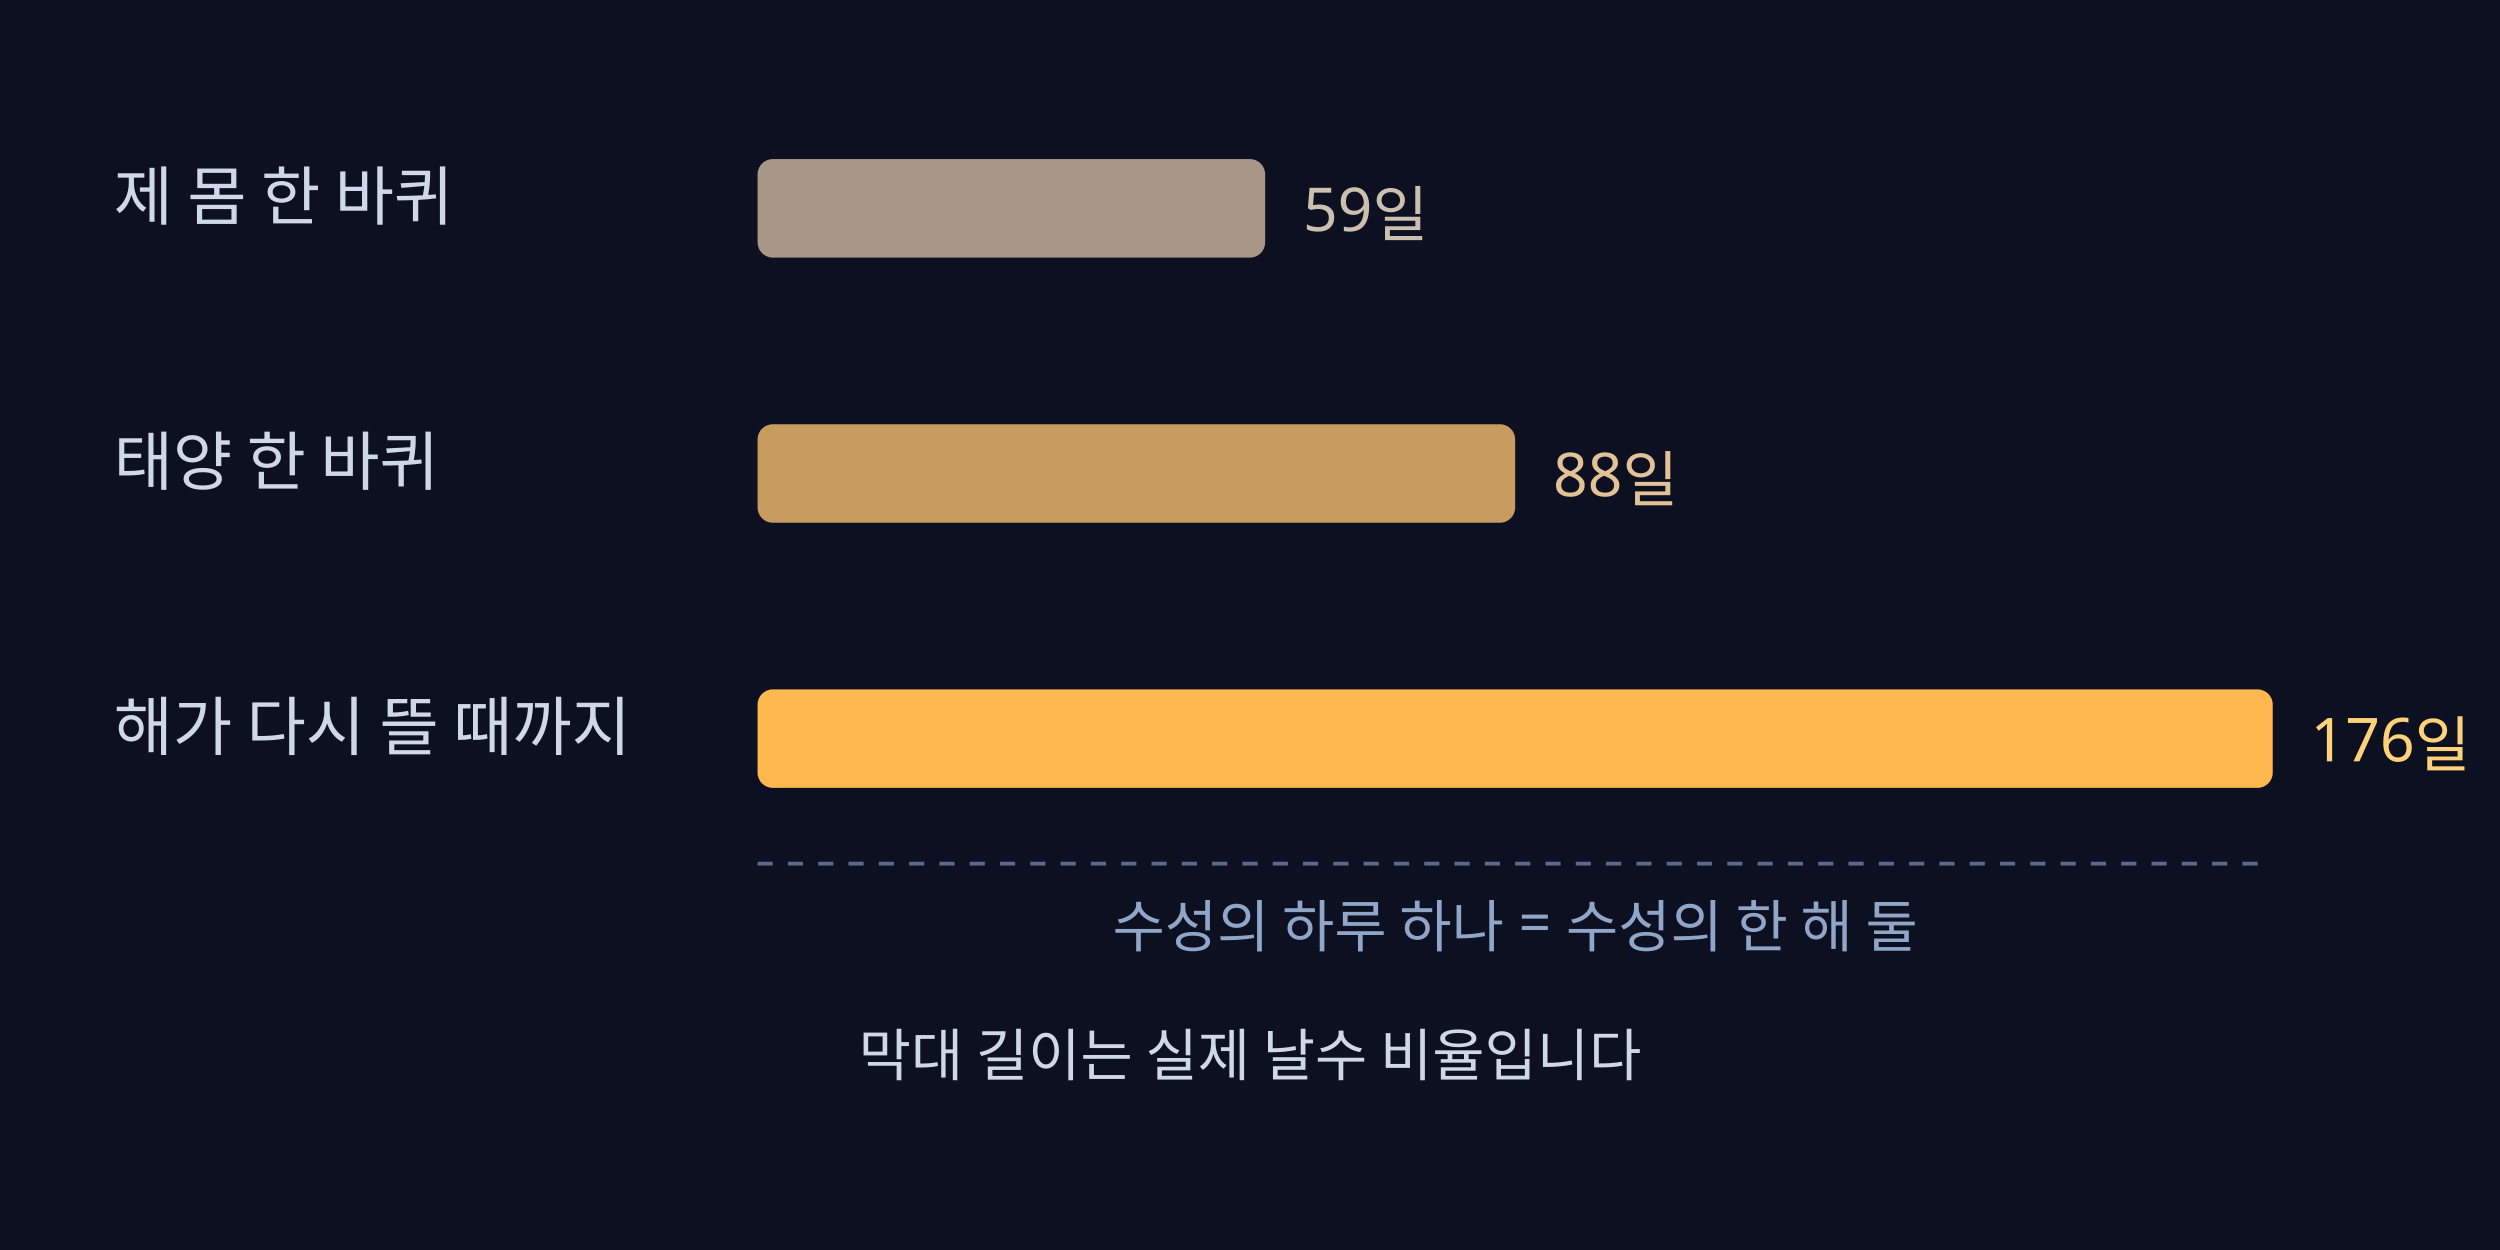
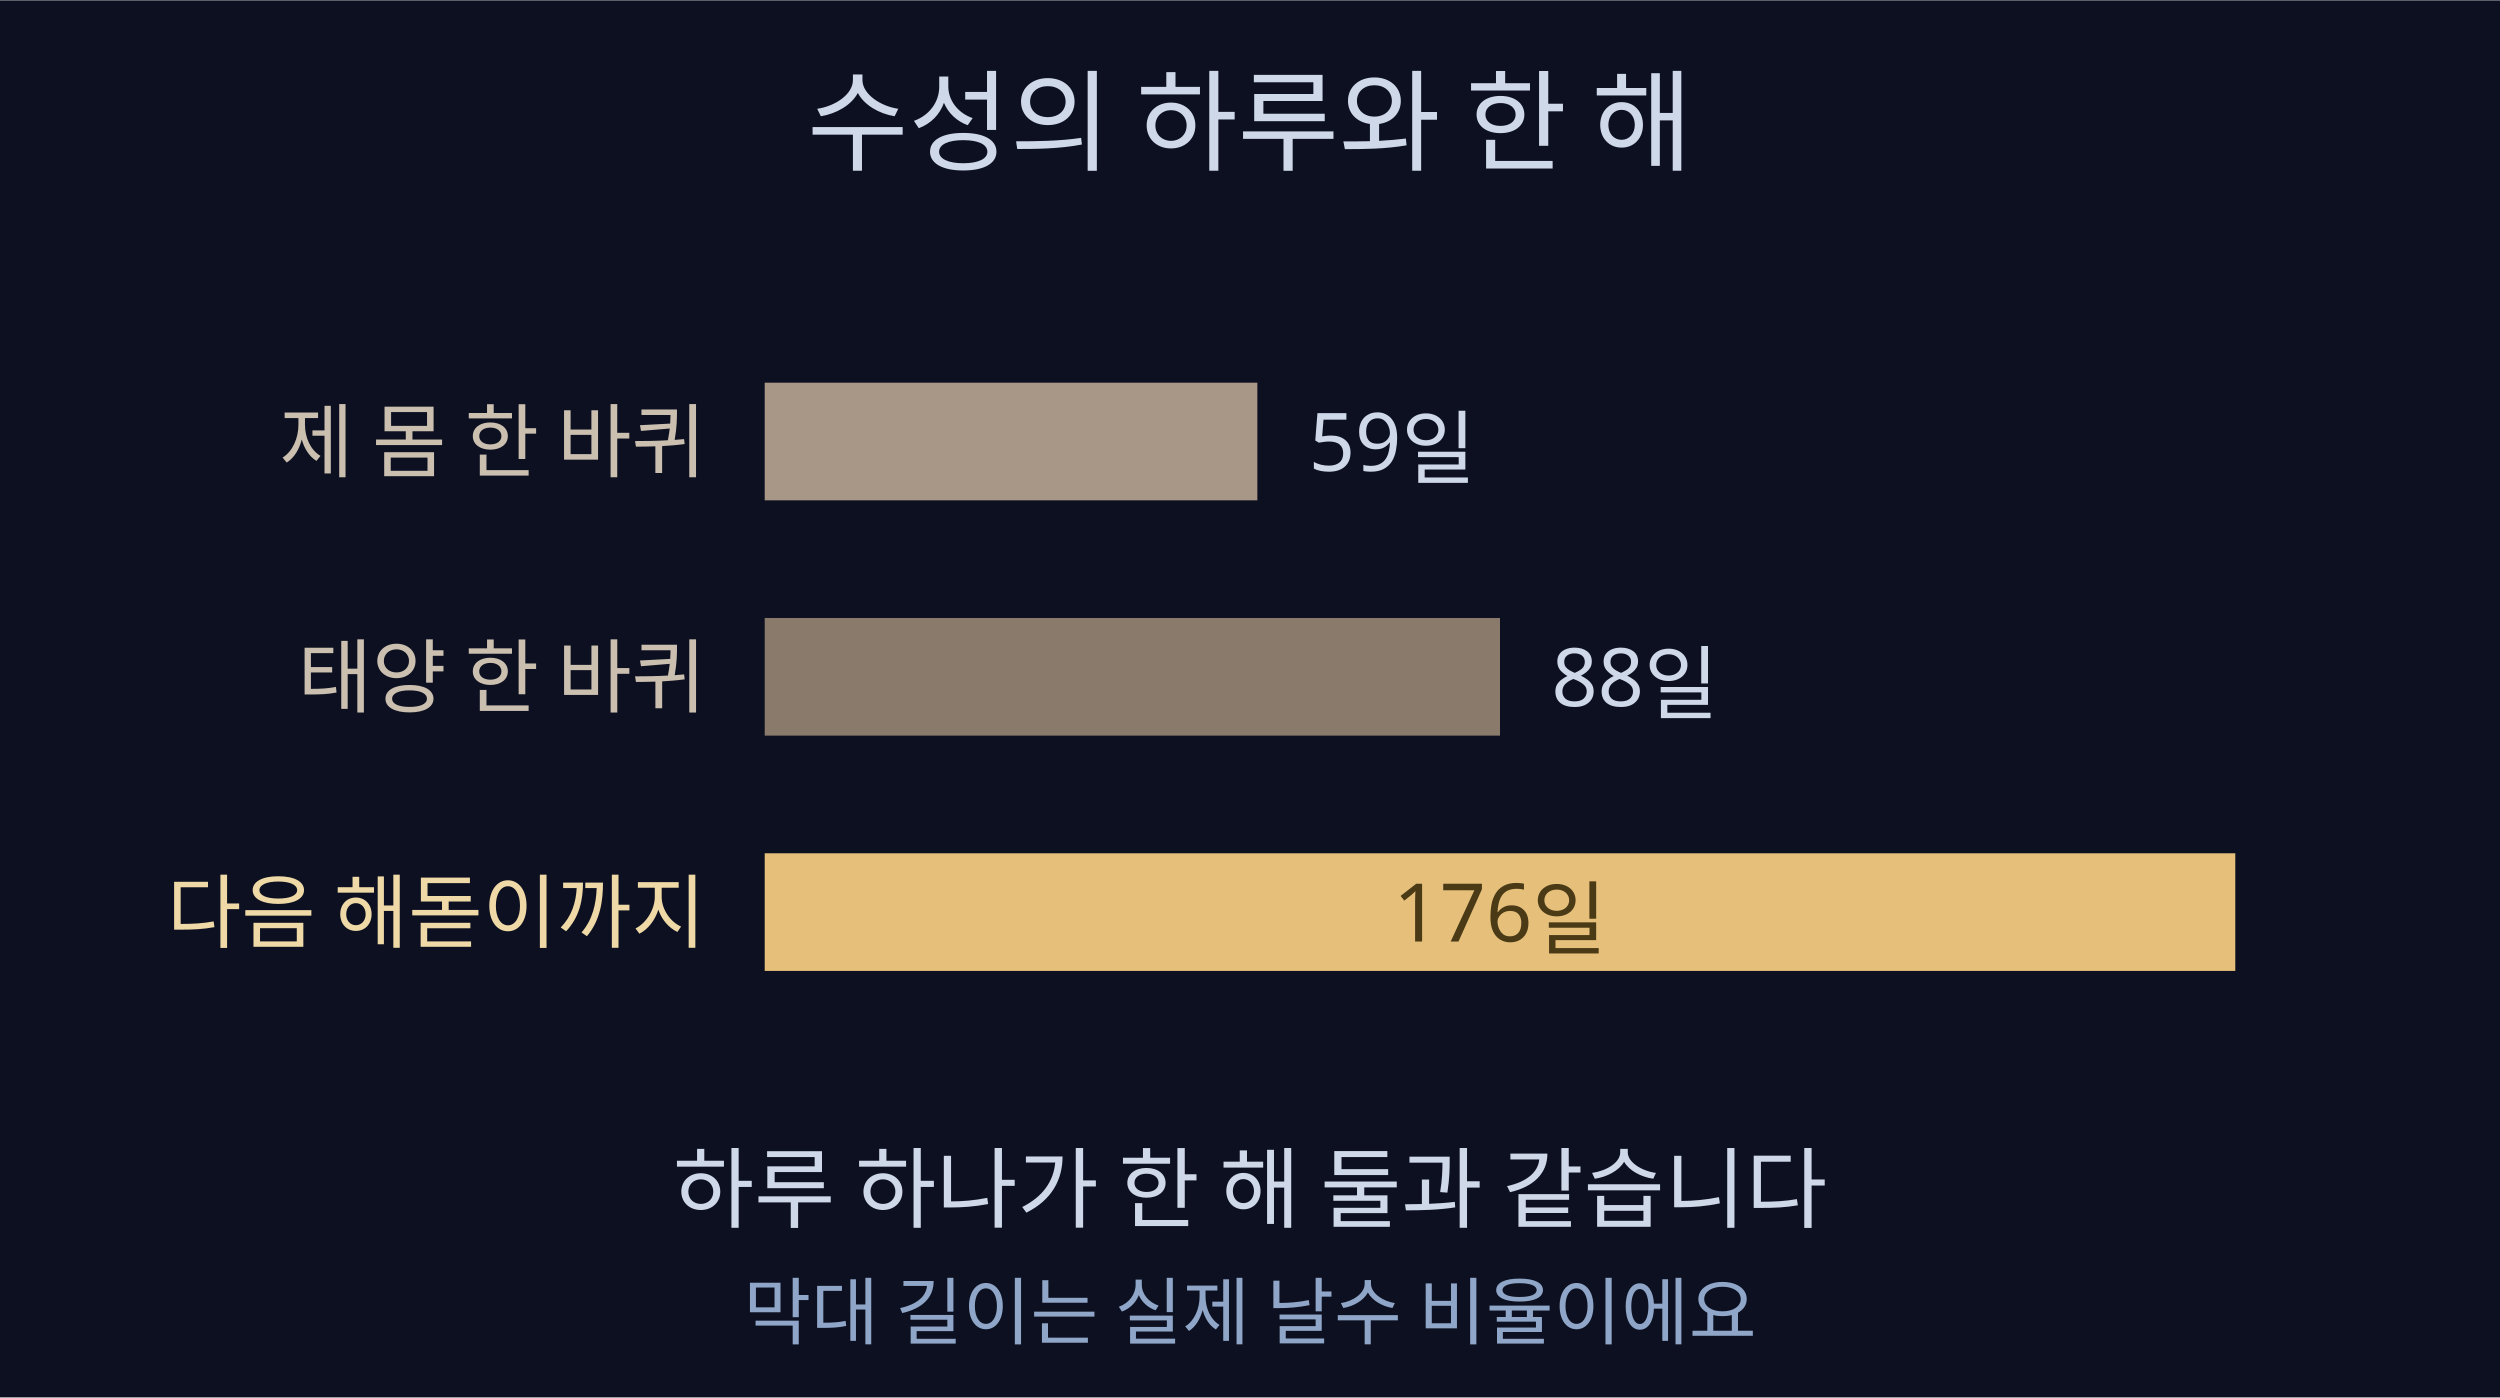
- <svg xmlns="http://www.w3.org/2000/svg" viewBox="0 0 660 330" width="660" height="330" role="img">
-   <rect width="660" height="330" fill="#0c1020" />
-   <text x="30" y="58" font-family="system-ui, sans-serif" font-size="17" fill="#cfd8e8">제 몸 한 바퀴</text>
-   <rect x="200" y="42" width="134" height="26" rx="4" fill="#a89787" />
-   <text x="344" y="61" font-family="system-ui, sans-serif" font-size="16" fill="#cbbfb0">59일</text>
-   <text x="30" y="128" font-family="system-ui, sans-serif" font-size="17" fill="#cfd8e8">태양 한 바퀴</text>
-   <rect x="200" y="112" width="200" height="26" rx="4" fill="#c79c5e" />
-   <text x="410" y="131" font-family="system-ui, sans-serif" font-size="16" fill="#e3c298">88일</text>
-   <text x="30" y="198" font-family="system-ui, sans-serif" font-size="17" fill="#cfd8e8">해가 다시 뜰 때까지</text>
-   <rect x="200" y="182" width="400" height="26" rx="4" fill="#ffb84d" />
-   <text x="610" y="201" font-family="system-ui, sans-serif" font-size="16" fill="#ffd27a">176일</text>
-   <line x1="200" y1="228" x2="600" y2="228" stroke="#5b6a8a" stroke-width="1" stroke-dasharray="4 4" />
-   <text x="400" y="250" text-anchor="middle" font-family="system-ui, sans-serif" font-size="15" fill="#8fa6c8">수성의 하루 하나 = 수성의 한 해 둘</text>
-   <text x="330" y="284" text-anchor="middle" font-family="system-ui, sans-serif" font-size="15" fill="#cfd8e8">막대 길이는 실제 날수 비율입니다</text>
+ <svg xmlns="http://www.w3.org/2000/svg" viewBox="0 0 340 190" width="660" height="369" role="img">
+   <rect width="340" height="190" fill="#0c1020" />
+   <text x="170" y="22" text-anchor="middle" font-family="system-ui, sans-serif" font-size="15" fill="#cfd8e8">수성의 하루와 한 해</text>
+   <text x="96" y="64" text-anchor="end" font-family="system-ui, sans-serif" font-size="11" fill="#cbbfb0">제 몸 한 바퀴</text>
+   <rect x="104" y="52" width="67" height="16" fill="#a89787" />
+   <text x="178" y="64" font-family="system-ui, sans-serif" font-size="11" fill="#cfd8e8">59일</text>
+   <text x="96" y="96" text-anchor="end" font-family="system-ui, sans-serif" font-size="11" fill="#cbbfb0">태양 한 바퀴</text>
+   <rect x="104" y="84" width="100" height="16" fill="#8a7a6b" />
+   <text x="211" y="96" font-family="system-ui, sans-serif" font-size="11" fill="#cfd8e8">88일</text>
+   <text x="96" y="128" text-anchor="end" font-family="system-ui, sans-serif" font-size="11" fill="#efd9a6">다음 해돋이까지</text>
+   <rect x="104" y="116" width="200" height="16" fill="#e6c07a" />
+   <text x="204" y="128" text-anchor="middle" font-family="system-ui, sans-serif" font-size="11" fill="#4a3a16">176일</text>
+   <text x="170" y="166" text-anchor="middle" font-family="system-ui, sans-serif" font-size="12" fill="#cfd8e8">하루 하나가 한 해 둘과 같습니다</text>
+   <text x="170" y="182" text-anchor="middle" font-family="system-ui, sans-serif" font-size="10" fill="#8fa6c8">막대 길이는 실제 날수 비율이에요</text>
</svg>
